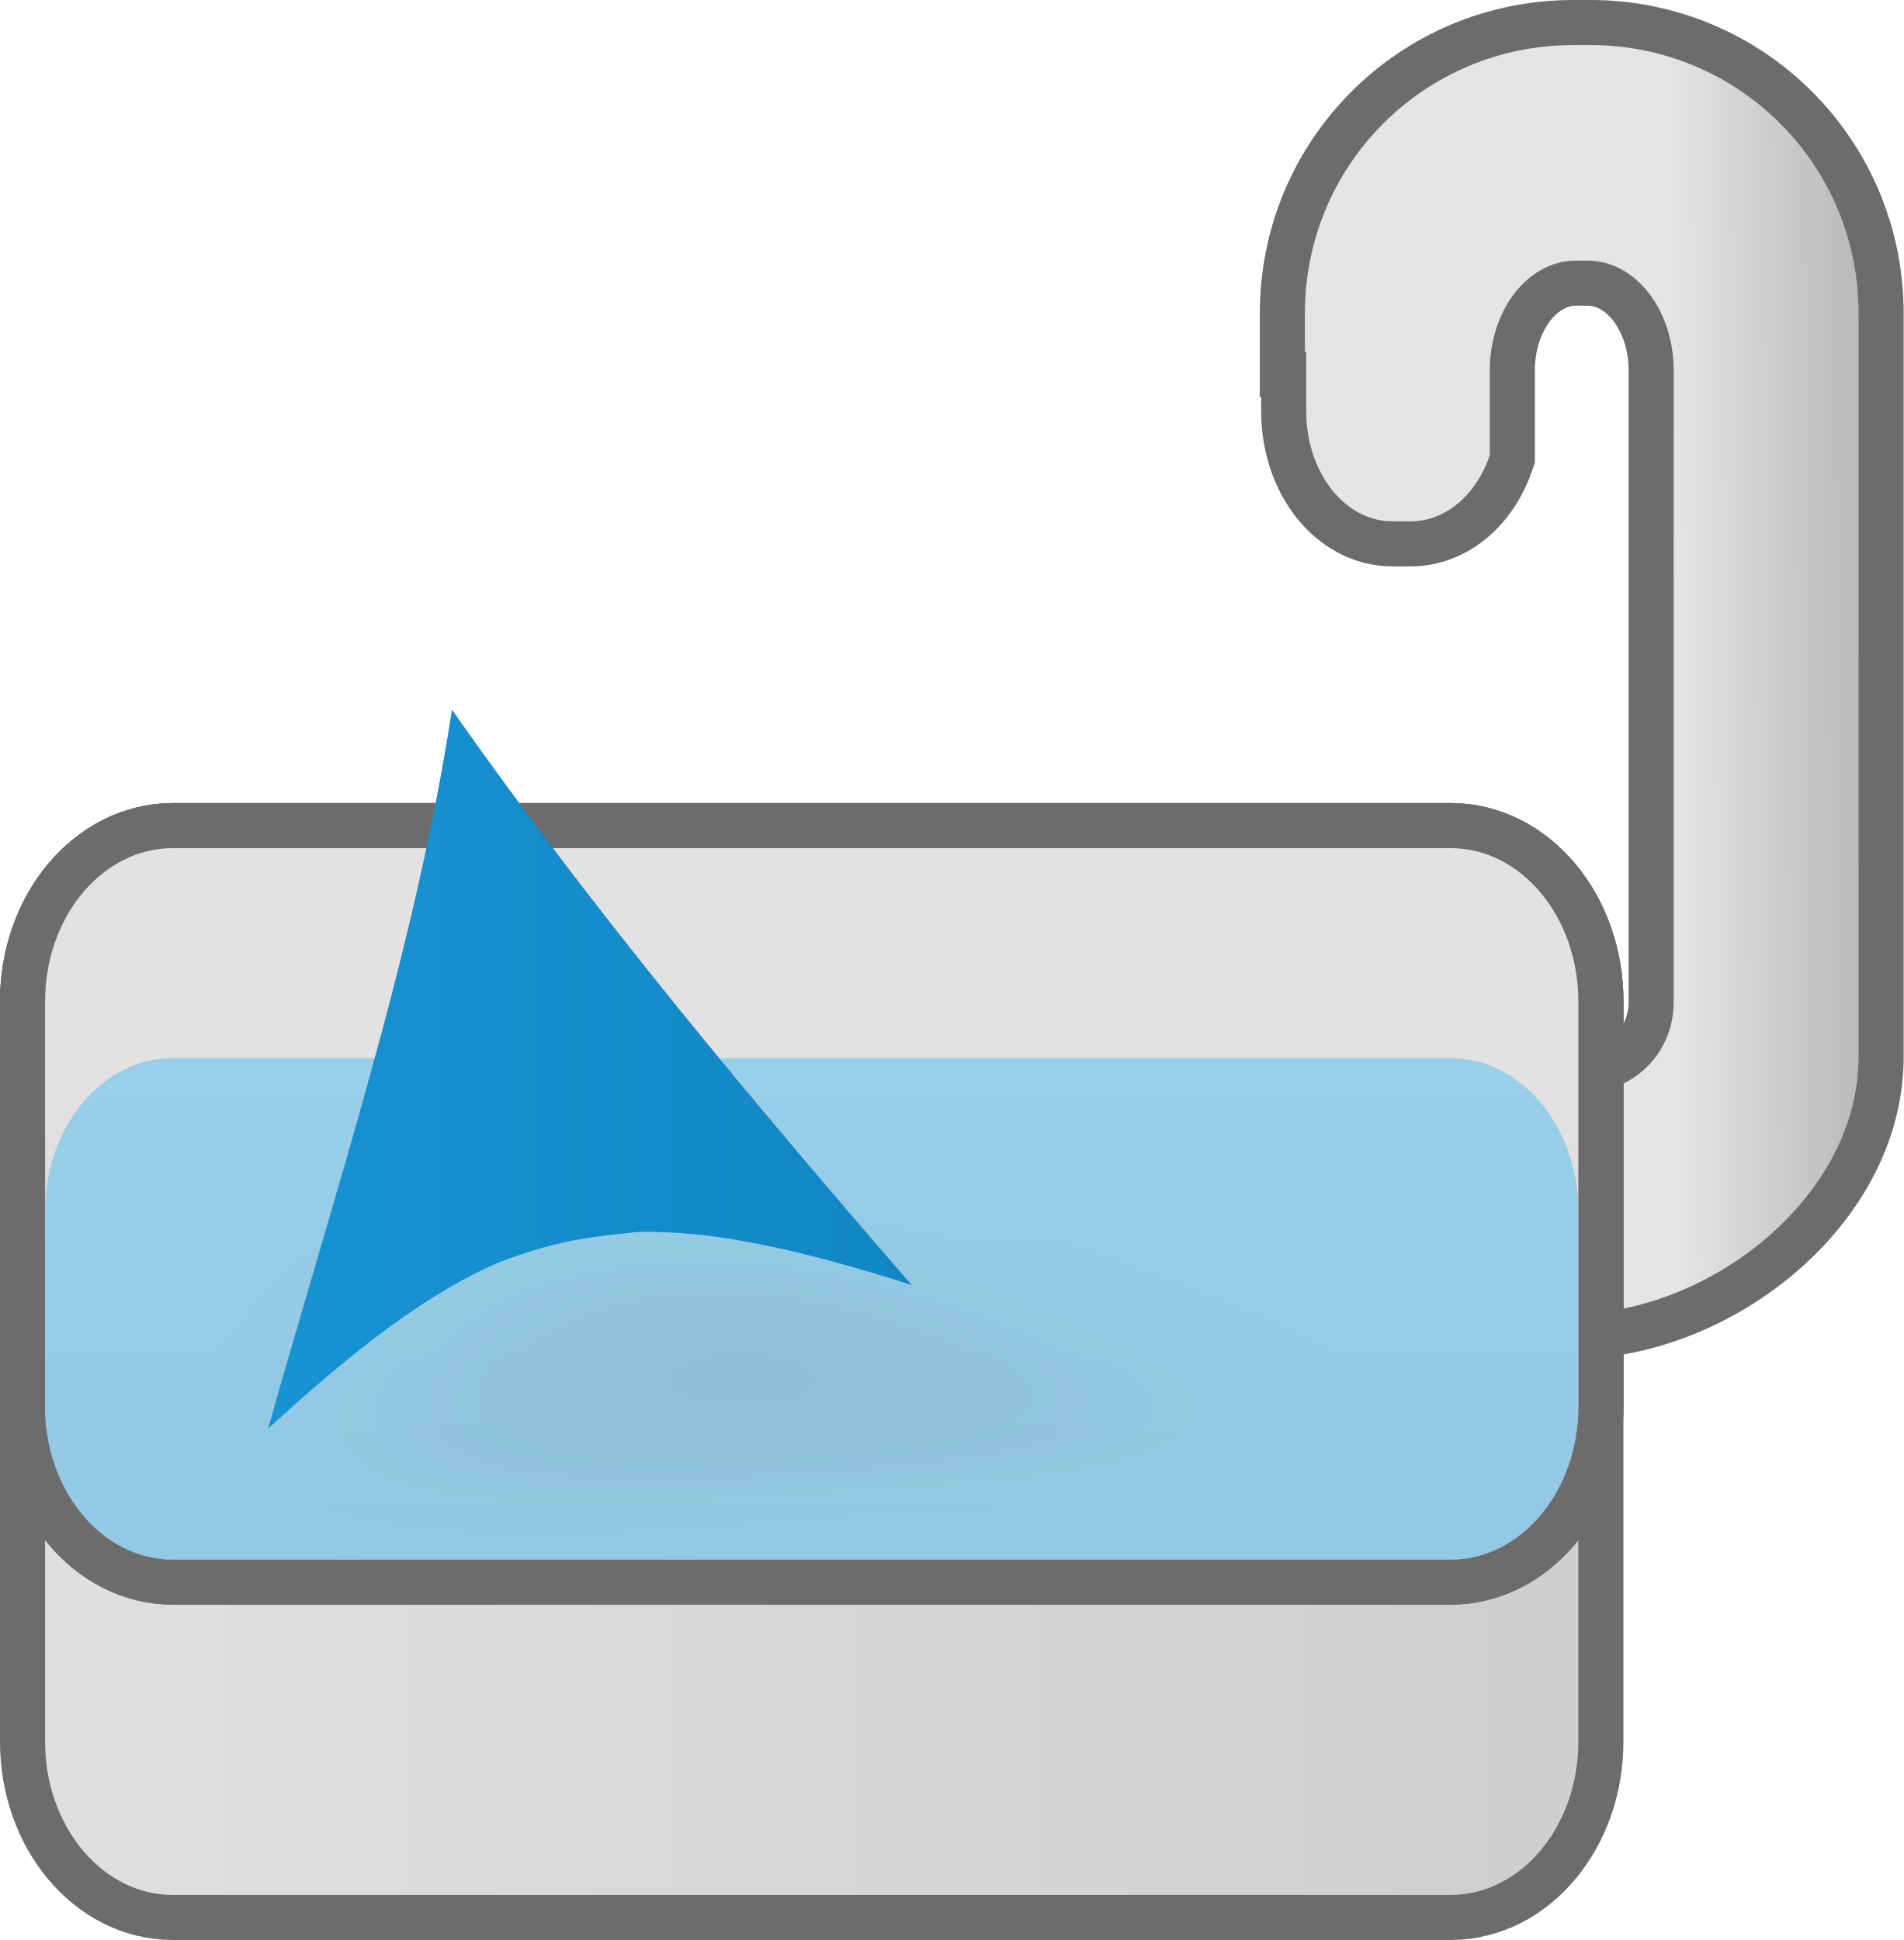
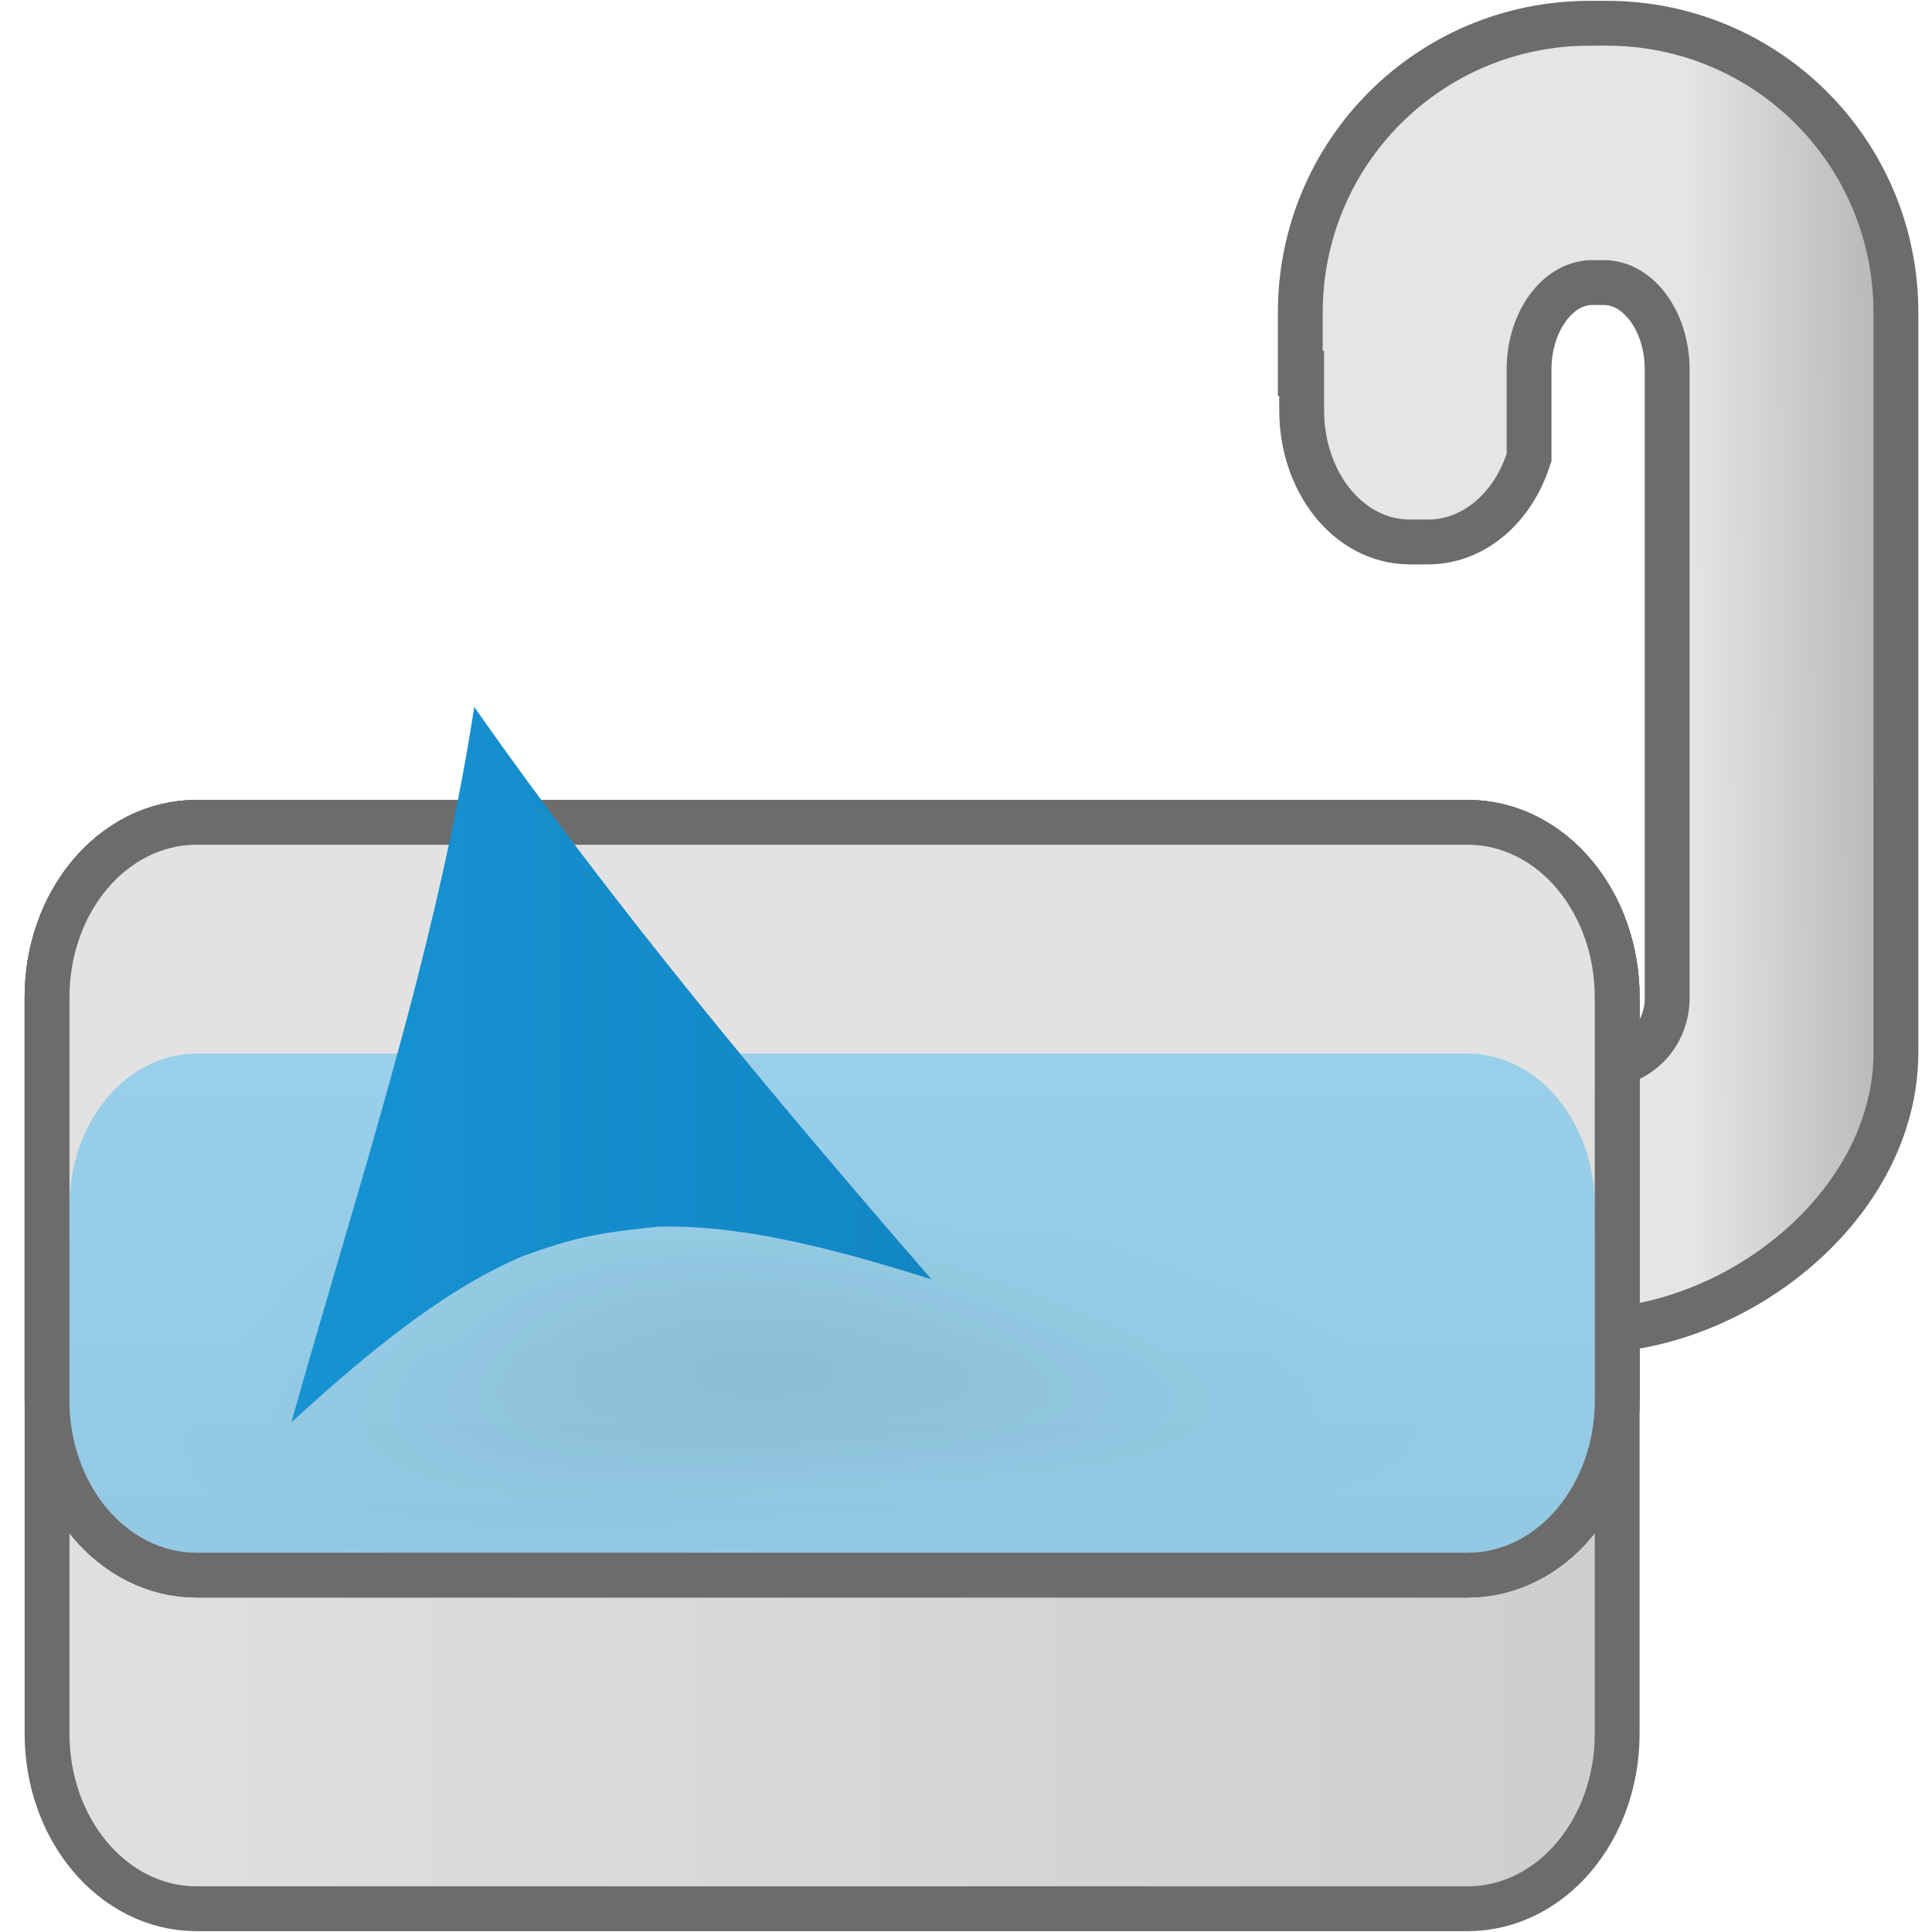
- <svg xmlns="http://www.w3.org/2000/svg" xmlns:xlink="http://www.w3.org/1999/xlink" width="148.987mm" height="151.869mm" viewBox="0 0 148.987 151.869" version="1.1" id="svg1" xml:space="preserve">
+ <svg xmlns="http://www.w3.org/2000/svg" xmlns:xlink="http://www.w3.org/1999/xlink" width="152mm" height="152mm" viewBox="0 0 152 152" version="1.1" id="svg1" xml:space="preserve">
  <defs id="defs1">
    <linearGradient id="linearGradient24">
      <stop style="stop-color:#1793d1;stop-opacity:1;" offset="0" id="stop24" />
      <stop style="stop-color:#1286c5;stop-opacity:1;" offset="1" id="stop25" />
    </linearGradient>
    <linearGradient id="linearGradient21">
      <stop style="stop-color:#e2e2e2;stop-opacity:1;" offset="0" id="stop20" />
      <stop style="stop-color:#cccccc;stop-opacity:1;" offset="1" id="stop21" />
    </linearGradient>
    <linearGradient id="linearGradient18">
      <stop style="stop-color:#e0e0e0;stop-opacity:1;" offset="0" id="stop18" />
      <stop style="stop-color:#cecece;stop-opacity:1;" offset="1" id="stop19" />
    </linearGradient>
    <linearGradient id="linearGradient16">
      <stop style="stop-color:#e5e5e5;stop-opacity:1;" offset="0" id="stop16" />
      <stop style="stop-color:#bababa;stop-opacity:1;" offset="1" id="stop17" />
    </linearGradient>
    <linearGradient id="linearGradient10">
      <stop style="stop-color:#d6d6d6;stop-opacity:1;" offset="0" id="stop10" />
      <stop style="stop-color:#979797;stop-opacity:1;" offset="1" id="stop11" />
    </linearGradient>
    <linearGradient xlink:href="#linearGradient10" id="linearGradient11" x1="105" y1="91.464" x2="105" y2="155.595" gradientUnits="userSpaceOnUse" />
    <linearGradient xlink:href="#linearGradient16" id="linearGradient17" x1="172.462" y1="60.995" x2="186.931" y2="60.881" gradientUnits="userSpaceOnUse" />
    <linearGradient xlink:href="#linearGradient18" id="linearGradient19" x1="41.472" y1="114.621" x2="168.528" y2="114.621" gradientUnits="userSpaceOnUse" />
    <linearGradient x1="112.499" y1="6.137" x2="112.499" y2="129.347" id="path1082_2_" gradientUnits="userSpaceOnUse" gradientTransform="translate(287,-83)">
      <stop id="stop193" style="stop-color:#ffffff;stop-opacity:0" offset="0" />
      <stop id="stop195" style="stop-color:#ffffff;stop-opacity:0.275" offset="1" />
      <midPointStop offset="0" style="stop-color:#FFFFFF" id="midPointStop197" />
      <midPointStop offset="0.5" style="stop-color:#FFFFFF" id="midPointStop199" />
      <midPointStop offset="1" style="stop-color:#000000" id="midPointStop201" />
    </linearGradient>
    <linearGradient x1="541.335" y1="104.507" x2="606.912" y2="303.14" id="linearGradient2544" xlink:href="#path1082_2_" gradientUnits="userSpaceOnUse" gradientTransform="matrix(-0.3937741,0,0,0.393752,357.5197,122.0015)" />
    <linearGradient id="linearGradient3388">
      <stop id="stop3390" style="stop-color:#000000;stop-opacity:0" offset="0" />
      <stop id="stop3392" style="stop-color:#000000;stop-opacity:0.371" offset="1" />
    </linearGradient>
    <linearGradient x1="490.723" y1="237.724" x2="490.723" y2="183.964" id="linearGradient4416" xlink:href="#linearGradient3388" gradientUnits="userSpaceOnUse" gradientTransform="matrix(0.749107,0,0,0.749107,-35.45986,91.44108)" />
    <linearGradient xlink:href="#linearGradient21" id="linearGradient11-0" x1="105" y1="91.464" x2="105" y2="155.595" gradientUnits="userSpaceOnUse" gradientTransform="translate(1.8888184e-6)" />
    <linearGradient xlink:href="#linearGradient24" id="linearGradient25" x1="69.744" y1="93.954" x2="390.875" y2="93.954" gradientUnits="userSpaceOnUse" />
    <linearGradient xlink:href="#linearGradient24" id="linearGradient26" gradientUnits="userSpaceOnUse" x1="69.744" y1="93.954" x2="390.875" y2="93.954" />
    <filter style="color-interpolation-filters:sRGB" id="filter27" x="-0.507" y="-0.454" width="2.013" height="1.907">
      <feGaussianBlur stdDeviation="55.294" id="feGaussianBlur27" />
    </filter>
  </defs>
  <g id="layer1" transform="translate(-41.47222,-7.253759)">
-     <path id="rect2" style="opacity:1;fill:url(#linearGradient17);stroke:#6c6c6c;stroke-width:7.056;stroke-linecap:round;stroke-opacity:1;paint-order:stroke fill markers" d="m 164.598,10.782 c -11.634,0 -21,9.366 -21,21 v 3.022 h 0.106 v 4.651 c 0,4.769 3.004,8.608 6.736,8.608 h 1.451 c 2.775,0 5.143,-2.127 6.177,-5.176 v -6.623 c 0,-4.769 3.004,-8.608 6.736,-8.608 h 0.922 c 3.732,0 6.736,3.839 6.736,8.608 v 49.465 c 0,3.499 -2.599,7.063 -7.462,7.148 v 17.241 c 10.708,-0.364 21.931,-9.375 21.931,-20.136 V 31.781 c 0,-11.634 -9.366,-21 -21,-21 z" />
-     <rect style="opacity:1;fill:url(#linearGradient19);stroke:#6c6c6c;stroke-width:7.056;stroke-linecap:round;stroke-opacity:1;paint-order:stroke fill markers" id="rect1" width="120" height="81.947" x="45" y="73.648" rx="10" ry="12" />
-     <rect style="fill:url(#linearGradient11);fill-opacity:1;stroke:#6c6c6c;stroke-width:7.056;stroke-linecap:round;stroke-opacity:1;paint-order:stroke fill markers" id="rect1-9" width="120" height="55.696" x="45" y="73.648" rx="10" ry="12" />
-     <rect style="fill:url(#linearGradient11-0);fill-opacity:1;stroke:#6c6c6c;stroke-width:7.056;stroke-linecap:round;stroke-opacity:1;paint-order:stroke fill markers;stroke-dasharray:none" id="rect1-9-59" width="120" height="55.696" x="45" y="73.648" rx="10" ry="12" />
-     <rect style="fill:#62c0ee;fill-opacity:0.571;stroke:none;stroke-width:7.056;stroke-linecap:round;stroke-opacity:1;paint-order:stroke fill markers" id="rect1-9-59-0" width="120" height="39.26" x="45" y="90.084" rx="10" ry="12" />
-     <g transform="matrix(0.2441958,0,0,0.07467257,50.32972,104.887)" id="g2424-0" style="opacity:0.093;fill:#000000;filter:url(#filter27)">
-       <g id="g24-4" style="fill:#000000" transform="matrix(0.8157697,0,0,0.8572227,35.99936,49.82205)">
-         <path d="M 161.515,-76.688 C 142.671,39.534 103.229,151.614 69.744,264.597 c 44.611,-38.918 80.191,-64.628 115.485,-79.051 26.497,-9.37 39.369,-11.433 68.421,-14.292 37.898,-0.922 80.804,8.069 137.224,25.128 C 310.563,108.29 231.952,18.939 161.515,-76.688 Z" id="path2518-0" style="fill:#000000;fill-opacity:1;fill-rule:evenodd;stroke:none;stroke-width:1.935" />
+     <g id="g27" transform="translate(1.938935,0.0654659)">
+       <path id="rect2" style="opacity:1;fill:url(#linearGradient17);stroke:#6c6c6c;stroke-width:7.056;stroke-linecap:round;stroke-opacity:1;paint-order:stroke fill markers" d="m 164.598,10.782 c -11.634,0 -21,9.366 -21,21 v 3.022 h 0.106 v 4.651 c 0,4.769 3.004,8.608 6.736,8.608 h 1.451 c 2.775,0 5.143,-2.127 6.177,-5.176 v -6.623 c 0,-4.769 3.004,-8.608 6.736,-8.608 h 0.922 c 3.732,0 6.736,3.839 6.736,8.608 v 49.465 c 0,3.499 -2.599,7.063 -7.462,7.148 v 17.241 c 10.708,-0.364 21.931,-9.375 21.931,-20.136 V 31.781 c 0,-11.634 -9.366,-21 -21,-21 z" />
+       <rect style="opacity:1;fill:url(#linearGradient19);stroke:#6c6c6c;stroke-width:7.056;stroke-linecap:round;stroke-opacity:1;paint-order:stroke fill markers" id="rect1" width="120" height="81.947" x="45" y="73.648" rx="10" ry="12" />
+       <rect style="fill:url(#linearGradient11);fill-opacity:1;stroke:#6c6c6c;stroke-width:7.056;stroke-linecap:round;stroke-opacity:1;paint-order:stroke fill markers" id="rect1-9" width="120" height="55.696" x="45" y="73.648" rx="10" ry="12" />
+       <rect style="fill:url(#linearGradient11-0);fill-opacity:1;stroke:#6c6c6c;stroke-width:7.056;stroke-linecap:round;stroke-dasharray:none;stroke-opacity:1;paint-order:stroke fill markers" id="rect1-9-59" width="120" height="55.696" x="45" y="73.648" rx="10" ry="12" />
+       <rect style="fill:#62c0ee;fill-opacity:0.571;stroke:none;stroke-width:7.056;stroke-linecap:round;stroke-opacity:1;paint-order:stroke fill markers" id="rect1-9-59-0" width="120" height="39.26" x="45" y="90.084" rx="10" ry="12" />
+       <g transform="matrix(0.2441958,0,0,0.07467257,50.32972,104.887)" id="g2424-0" style="opacity:0.093;mix-blend-mode:normal;fill:#000000;filter:url(#filter27)">
+         <g id="g24-4" style="fill:#000000" transform="matrix(0.8157697,0,0,0.8572227,35.99936,49.82205)">
+           <path d="M 161.515,-76.688 C 142.671,39.534 103.229,151.614 69.744,264.597 c 44.611,-38.918 80.191,-64.628 115.485,-79.051 26.497,-9.37 39.369,-11.433 68.421,-14.292 37.898,-0.922 80.804,8.069 137.224,25.128 C 310.563,108.29 231.952,18.939 161.515,-76.688 Z" id="path2518-0" style="fill:#000000;fill-opacity:1;fill-rule:evenodd;stroke:none;stroke-width:1.935" />
+         </g>
      </g>
-     </g>
-     <g transform="matrix(0.192252,0,0,0.1923922,44.59387,65.8694)" id="g2424" style="stroke:none;stroke-width:3.794;stroke-dasharray:none;stroke-opacity:1">
-       <g id="g24" style="fill:url(#linearGradient25);stroke:none;stroke-width:4.537;stroke-dasharray:none;stroke-opacity:1" transform="matrix(0.8157697,0,0,0.8572227,35.99936,49.82205)">
-         <path d="M 161.515,-76.688 C 142.671,39.534 103.229,151.614 69.744,264.597 c 44.611,-38.918 80.191,-64.628 115.485,-79.051 26.497,-9.37 39.369,-11.433 68.421,-14.292 37.898,-0.922 80.804,8.069 137.224,25.128 C 310.563,108.29 231.952,18.939 161.515,-76.688 Z" id="path2518" style="fill:url(#linearGradient26);fill-opacity:1;fill-rule:evenodd;stroke:none;stroke-width:4.537;stroke-dasharray:none;stroke-opacity:1" />
+       <g transform="matrix(0.192252,0,0,0.1923922,44.59387,65.8694)" id="g2424" style="stroke:none;stroke-width:3.794;stroke-dasharray:none;stroke-opacity:1">
+         <g id="g24" style="fill:url(#linearGradient25);stroke:none;stroke-width:4.537;stroke-dasharray:none;stroke-opacity:1" transform="matrix(0.8157697,0,0,0.8572227,35.99936,49.82205)">
+           <path d="M 161.515,-76.688 C 142.671,39.534 103.229,151.614 69.744,264.597 c 44.611,-38.918 80.191,-64.628 115.485,-79.051 26.497,-9.37 39.369,-11.433 68.421,-14.292 37.898,-0.922 80.804,8.069 137.224,25.128 C 310.563,108.29 231.952,18.939 161.515,-76.688 Z" id="path2518" style="fill:url(#linearGradient26);fill-opacity:1;fill-rule:evenodd;stroke:none;stroke-width:4.537;stroke-dasharray:none;stroke-opacity:1" />
+         </g>
      </g>
    </g>
  </g>
</svg>
